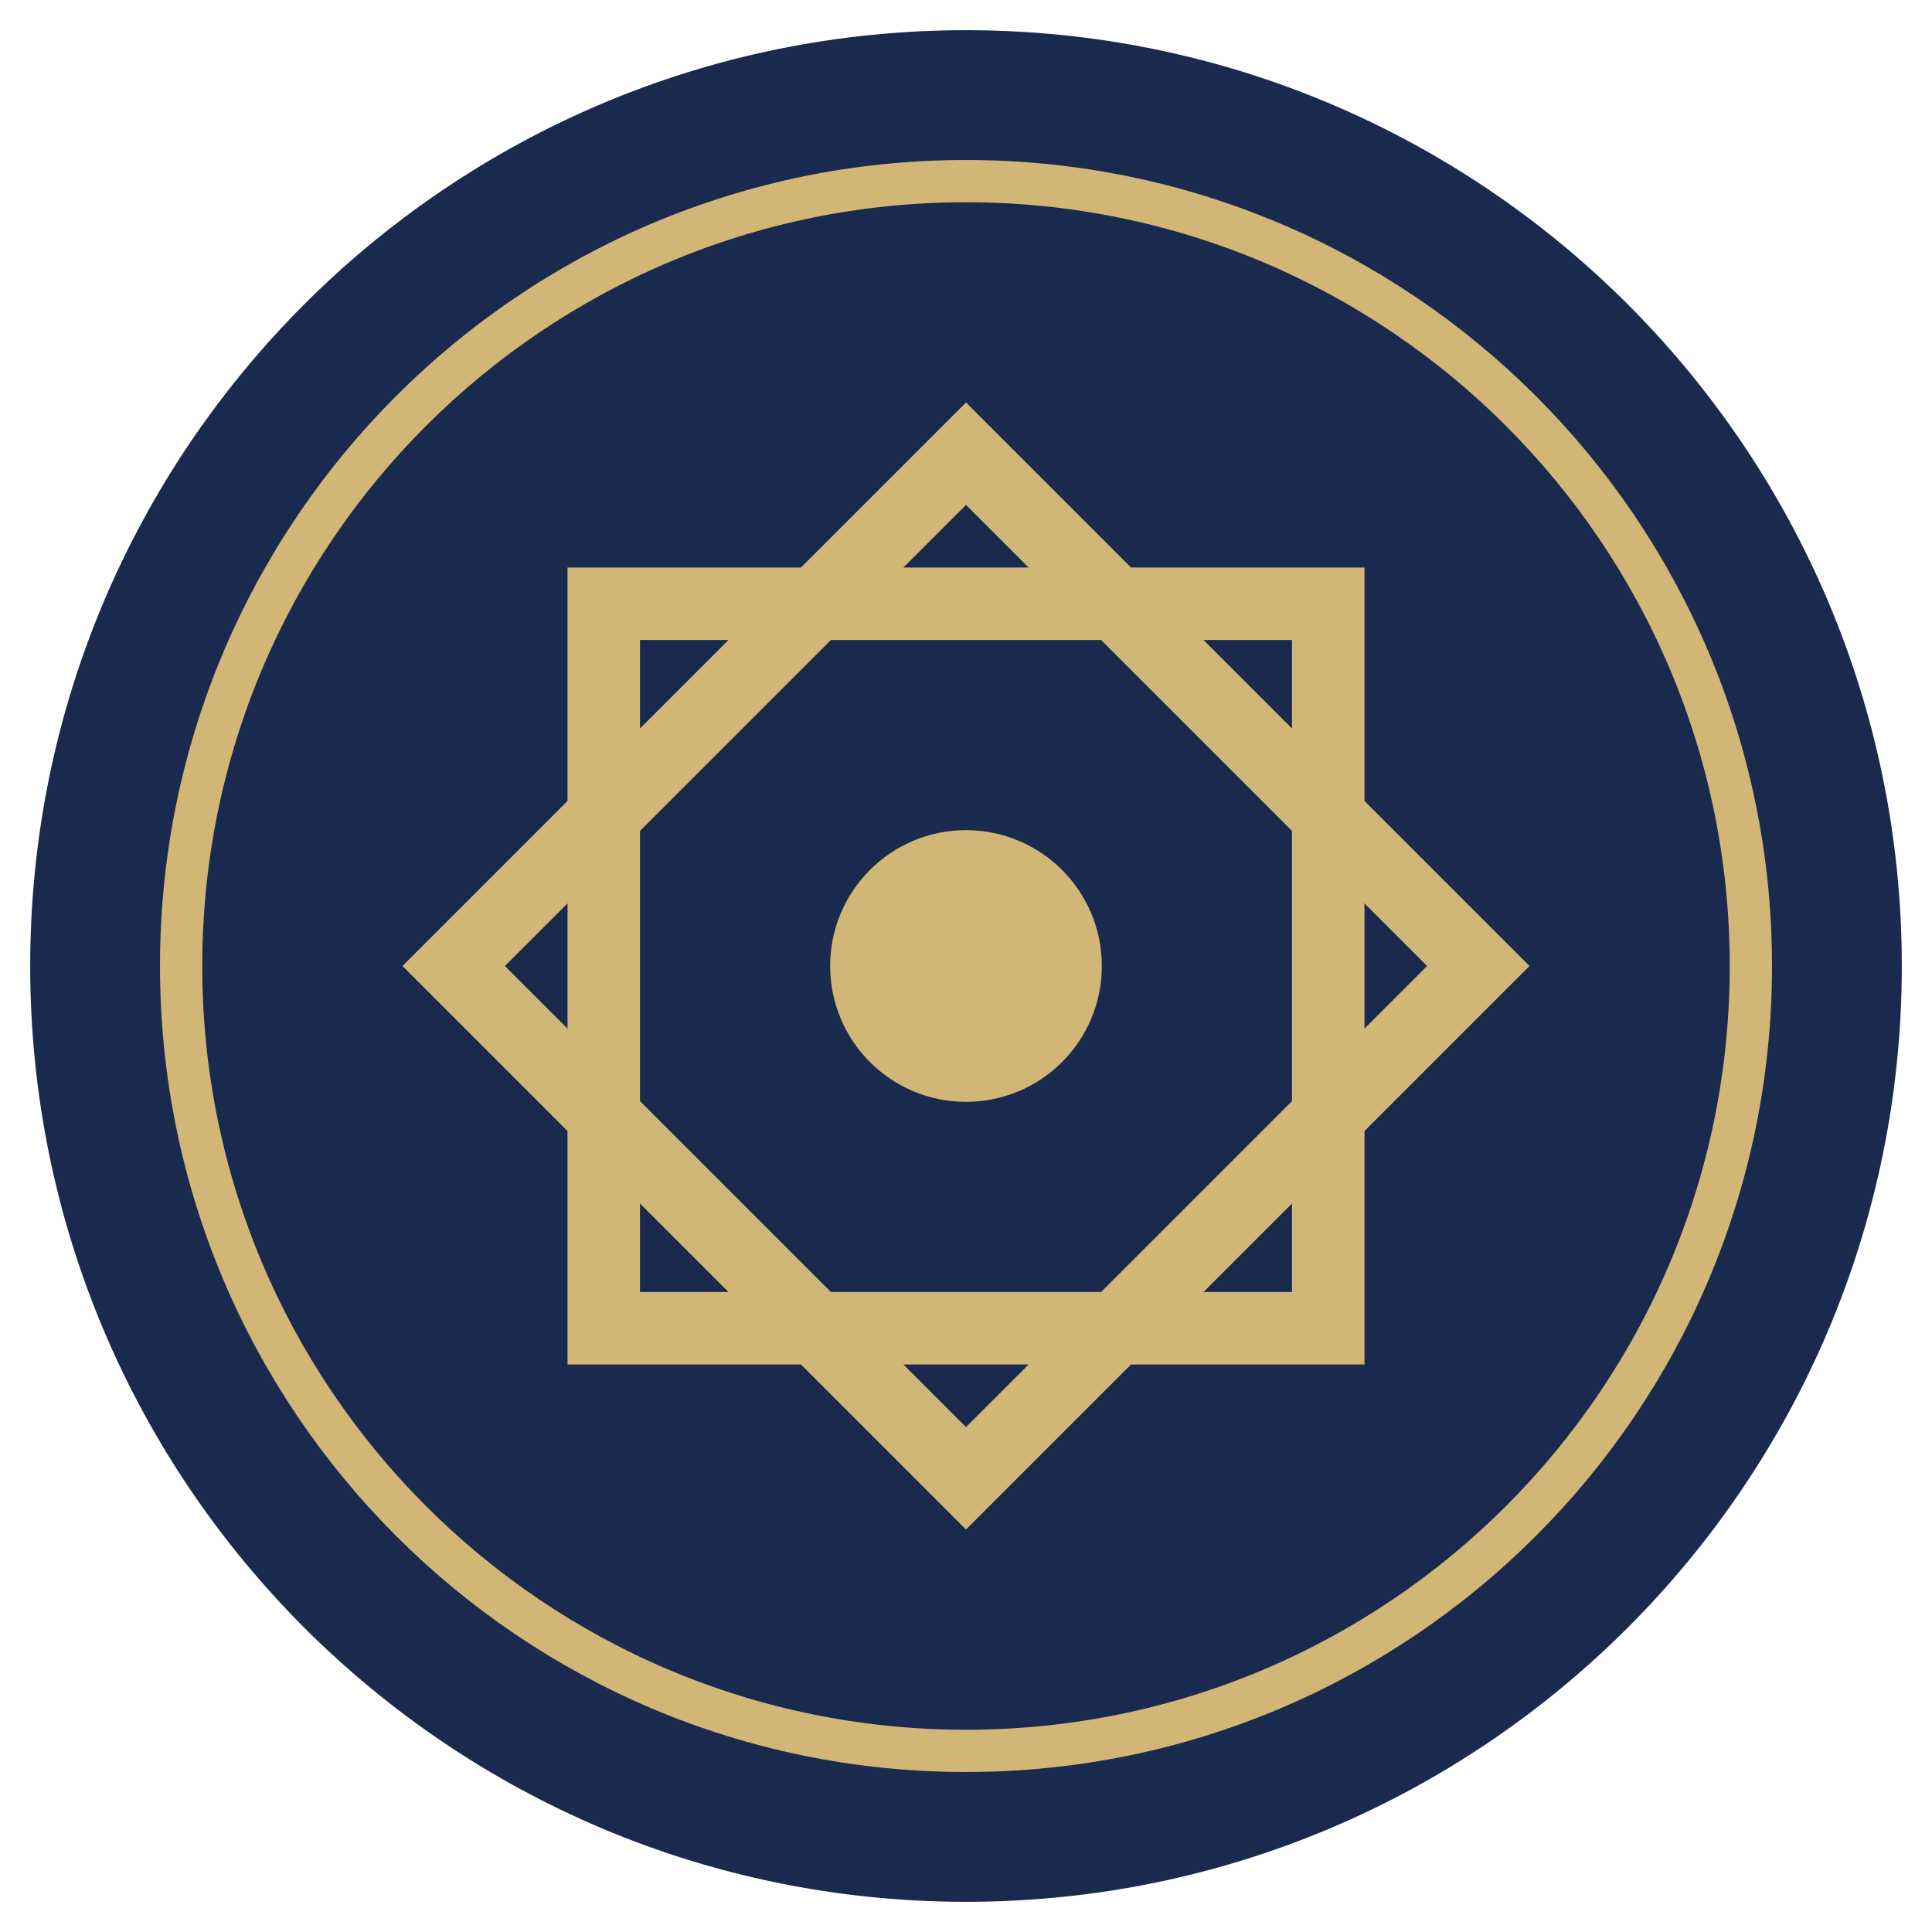
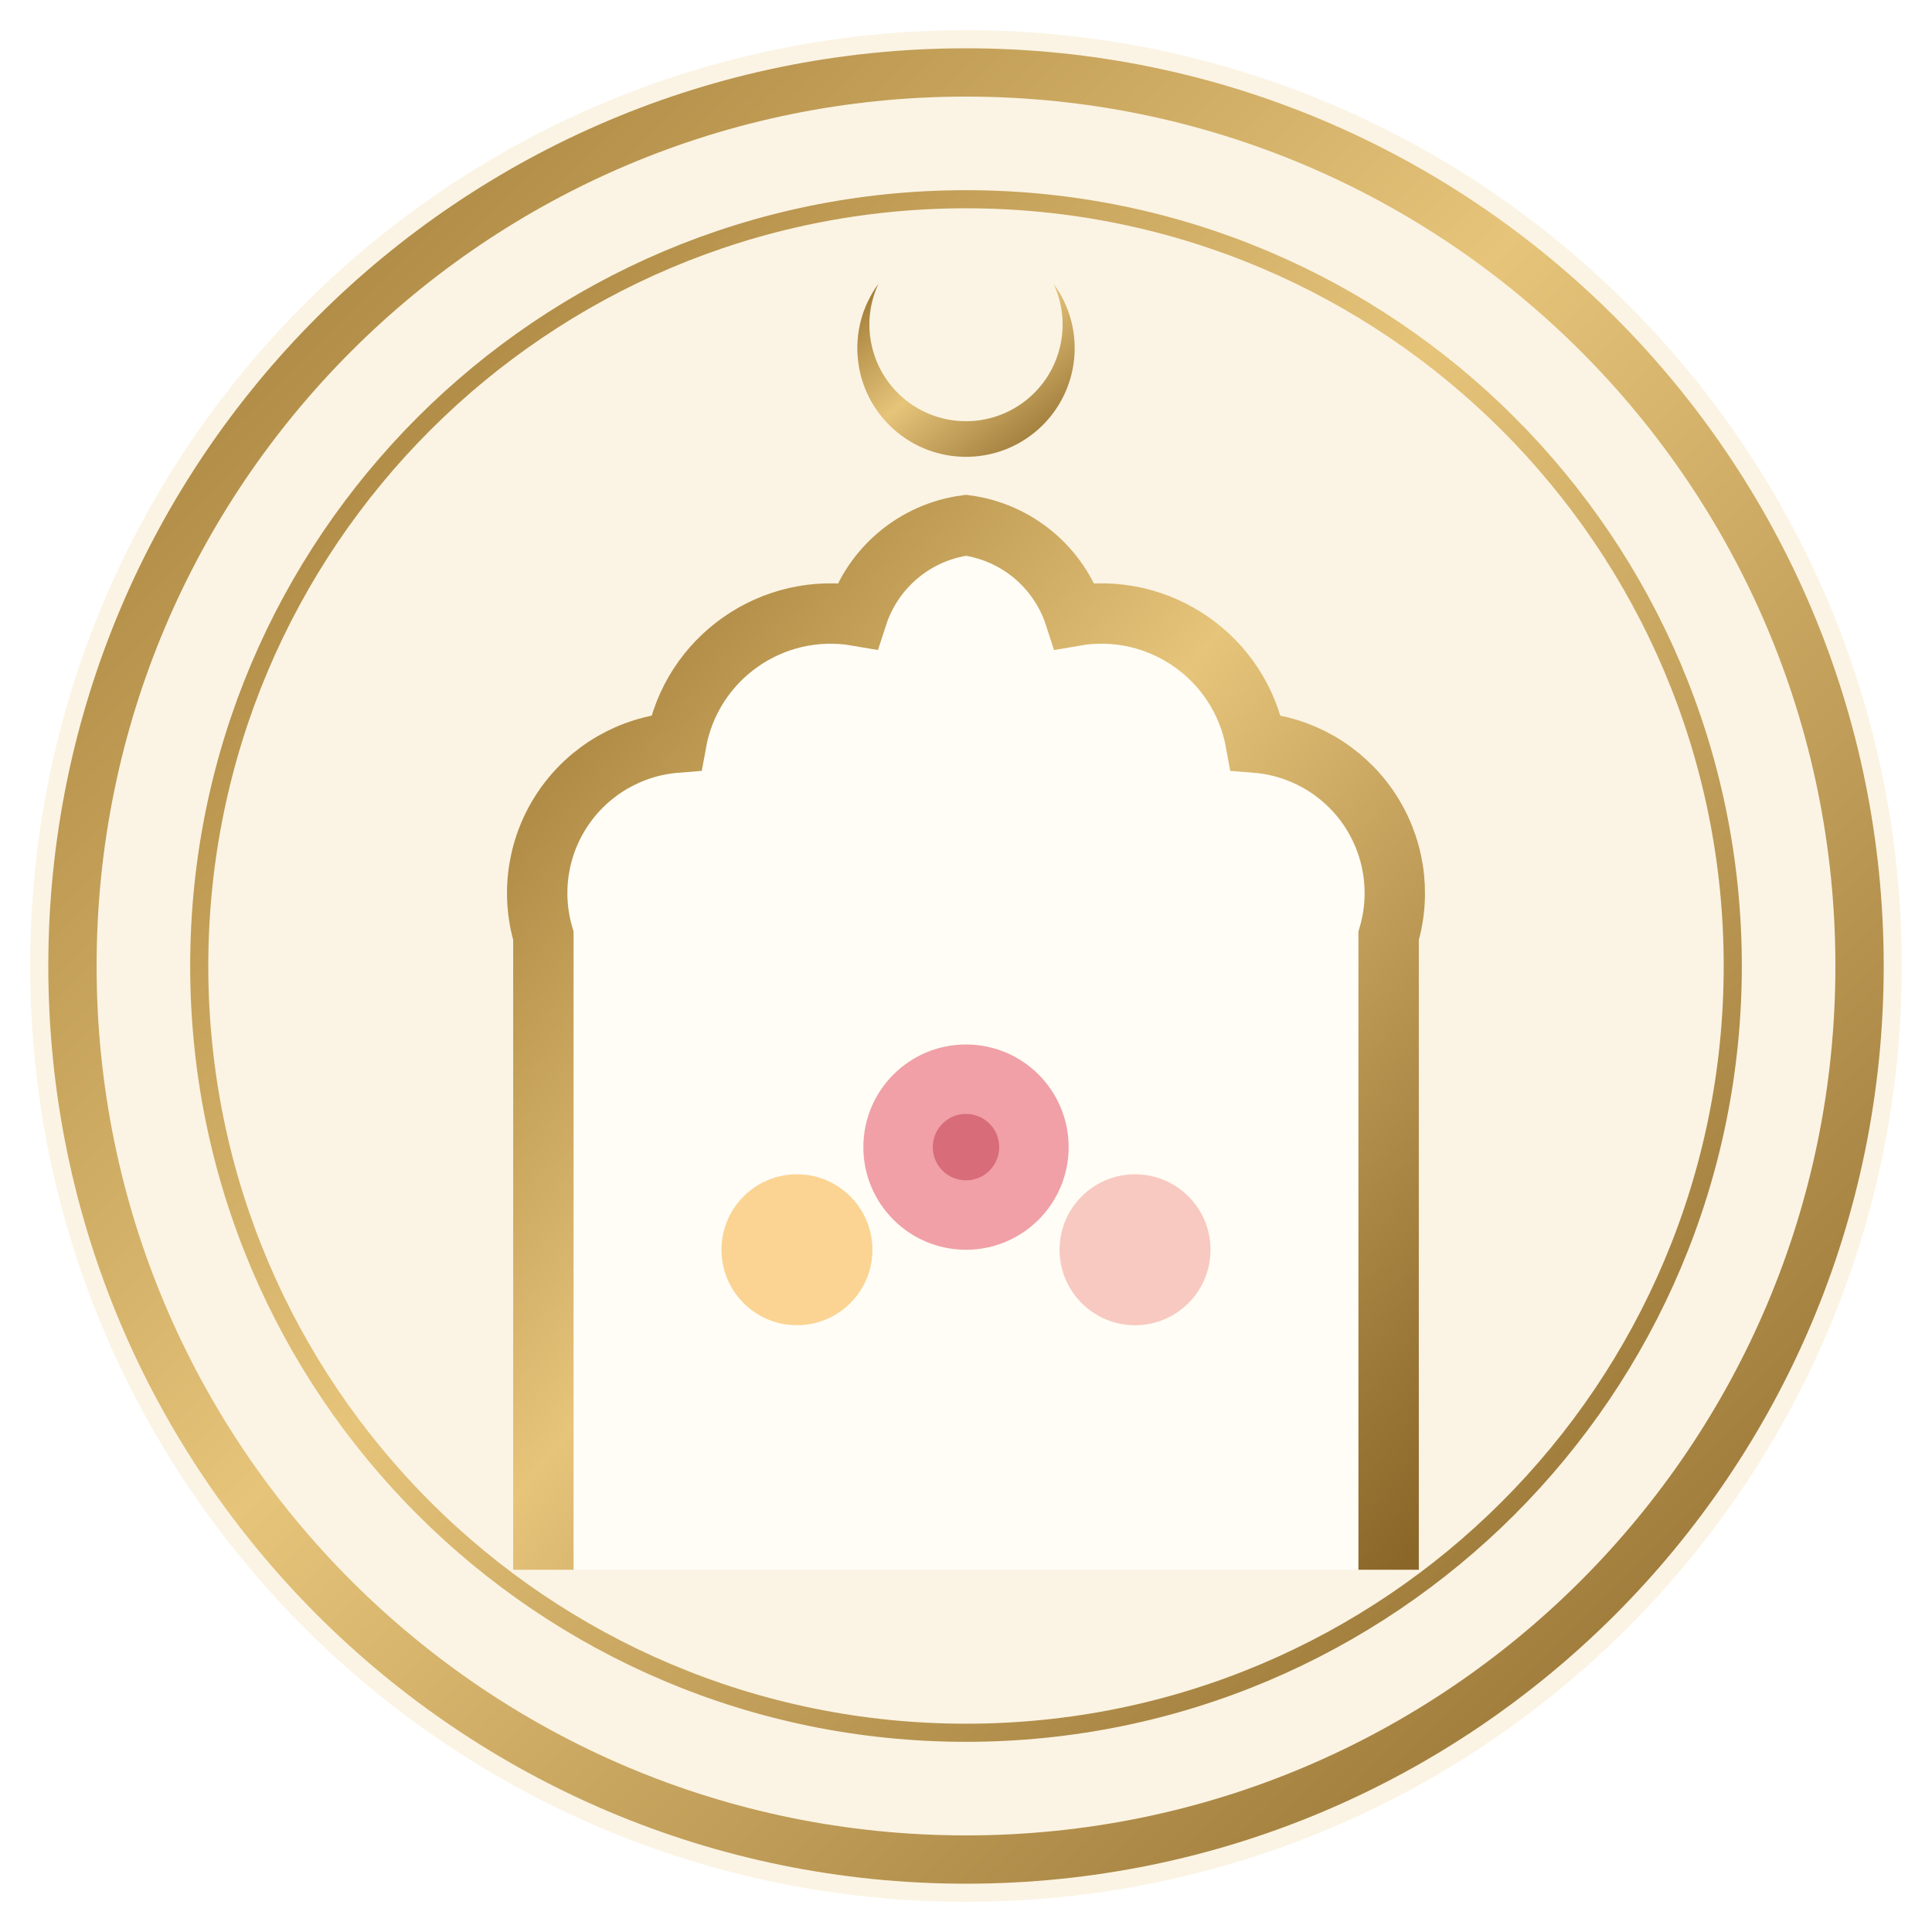
<svg xmlns="http://www.w3.org/2000/svg" viewBox="-32 -32 64 64">
-   <circle r="31" fill="#1A2A4F" />
-   <circle r="26" fill="none" stroke="#D2B676" stroke-width="1.4" />
-   <g fill="none" stroke="#D2B676" stroke-width="2.4">
-     <rect x="-12" y="-12" width="24" height="24" />
-     <rect x="-12" y="-12" width="24" height="24" transform="rotate(45)" />
-   </g>
-   <circle r="4.5" fill="#D2B676" />
+   <defs>
+     <linearGradient id="g" x1="0" y1="0" x2="1" y2="1">
+       <stop offset="0" stop-color="#9A7430" />
+       <stop offset=".45" stop-color="#E6C47A" />
+       <stop offset="1" stop-color="#8A6628" />
+     </linearGradient>
+   </defs>
+   <circle r="31" fill="#FBF4E4" />
+   <circle r="29.6" fill="none" stroke="url(#g)" stroke-width="1.6" />
+   <circle r="25.4" fill="none" stroke="url(#g)" stroke-width=".6" />
+   <path d="M-14 20 V-1 A5 5 0 0 1 -9.6 -7.4 A5.2 5.2 0 0 1 -3.6 -11.6 A4.4 4.4 0 0 1 0 -14.6 A4.4 4.4 0 0 1 3.6 -11.6 A5.2 5.2 0 0 1 9.6 -7.4 A5 5 0 0 1 14 -1 V20" fill="#FFFDF6" stroke="url(#g)" stroke-width="2" />
+   <path d="M-18 20 H18" stroke="url(#g)" stroke-width="2.2" stroke-linecap="round" />
+   <path d="M2.9 -22.6 A3.6 3.6 0 1 1 -2.9 -22.6 A3.2 3.2 0 1 0 2.9 -22.6 Z" fill="url(#g)" />
+   <circle cx="0" cy="6" r="3.4" fill="#F0A0A6" />
+   <circle cx="-5.6" cy="9.4" r="2.5" fill="#FBD493" />
+   <circle cx="5.6" cy="9.4" r="2.5" fill="#F8C9C0" />
+   <circle cx="0" cy="6" r="1.1" fill="#D86C78" />
</svg>
